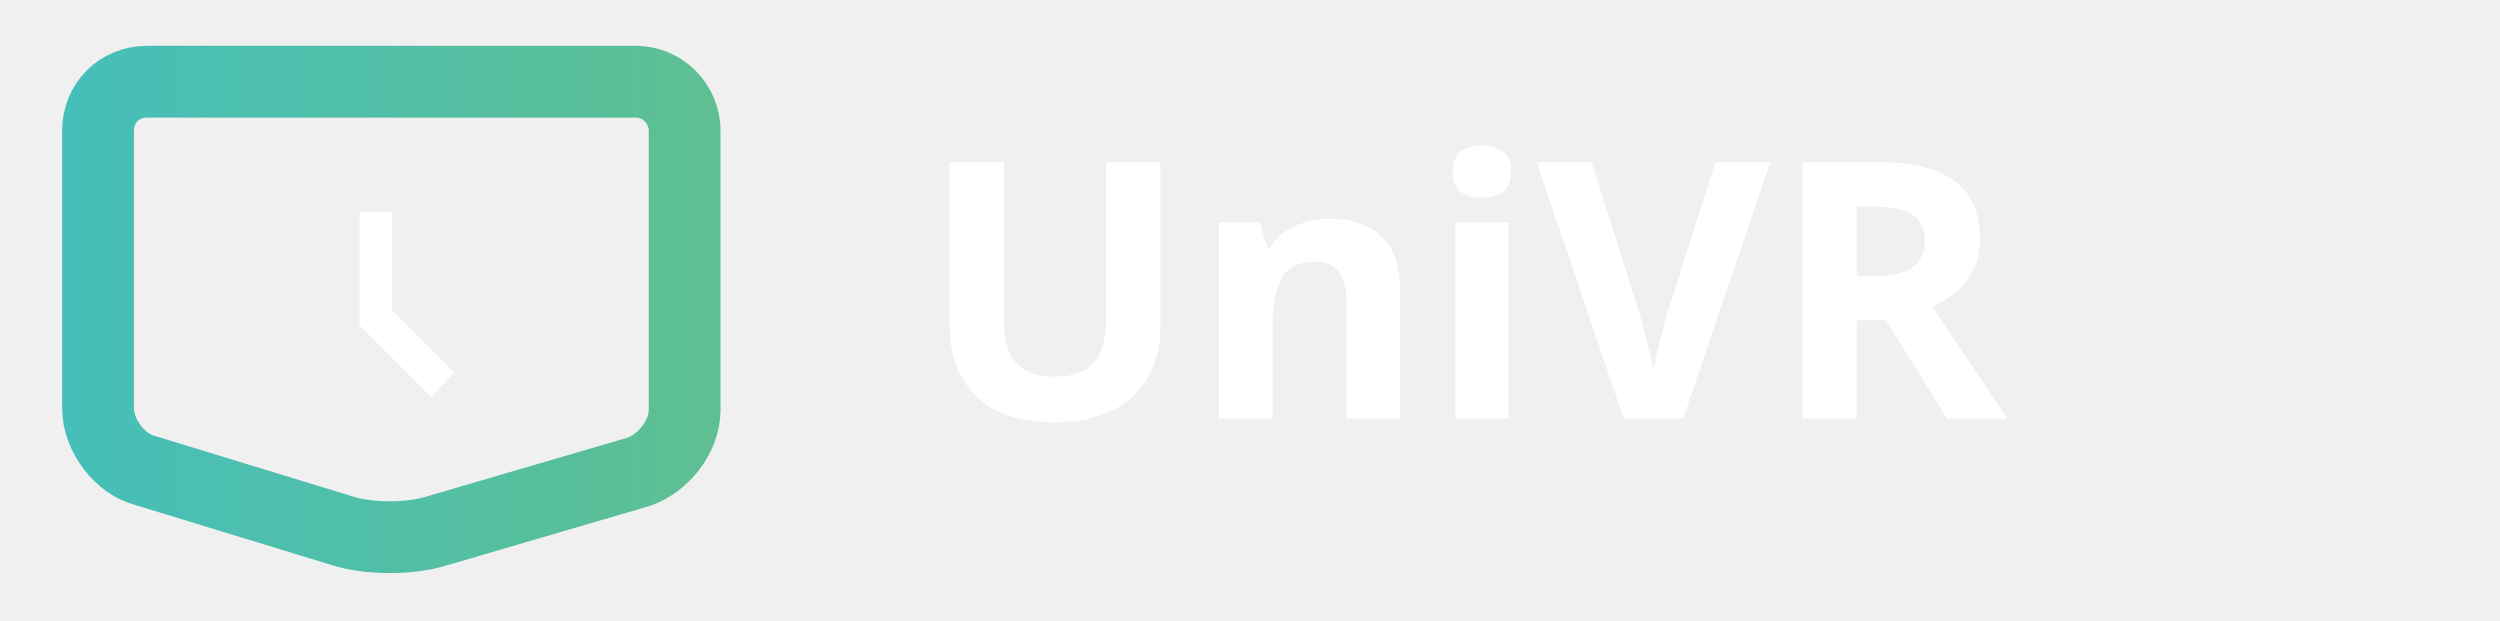
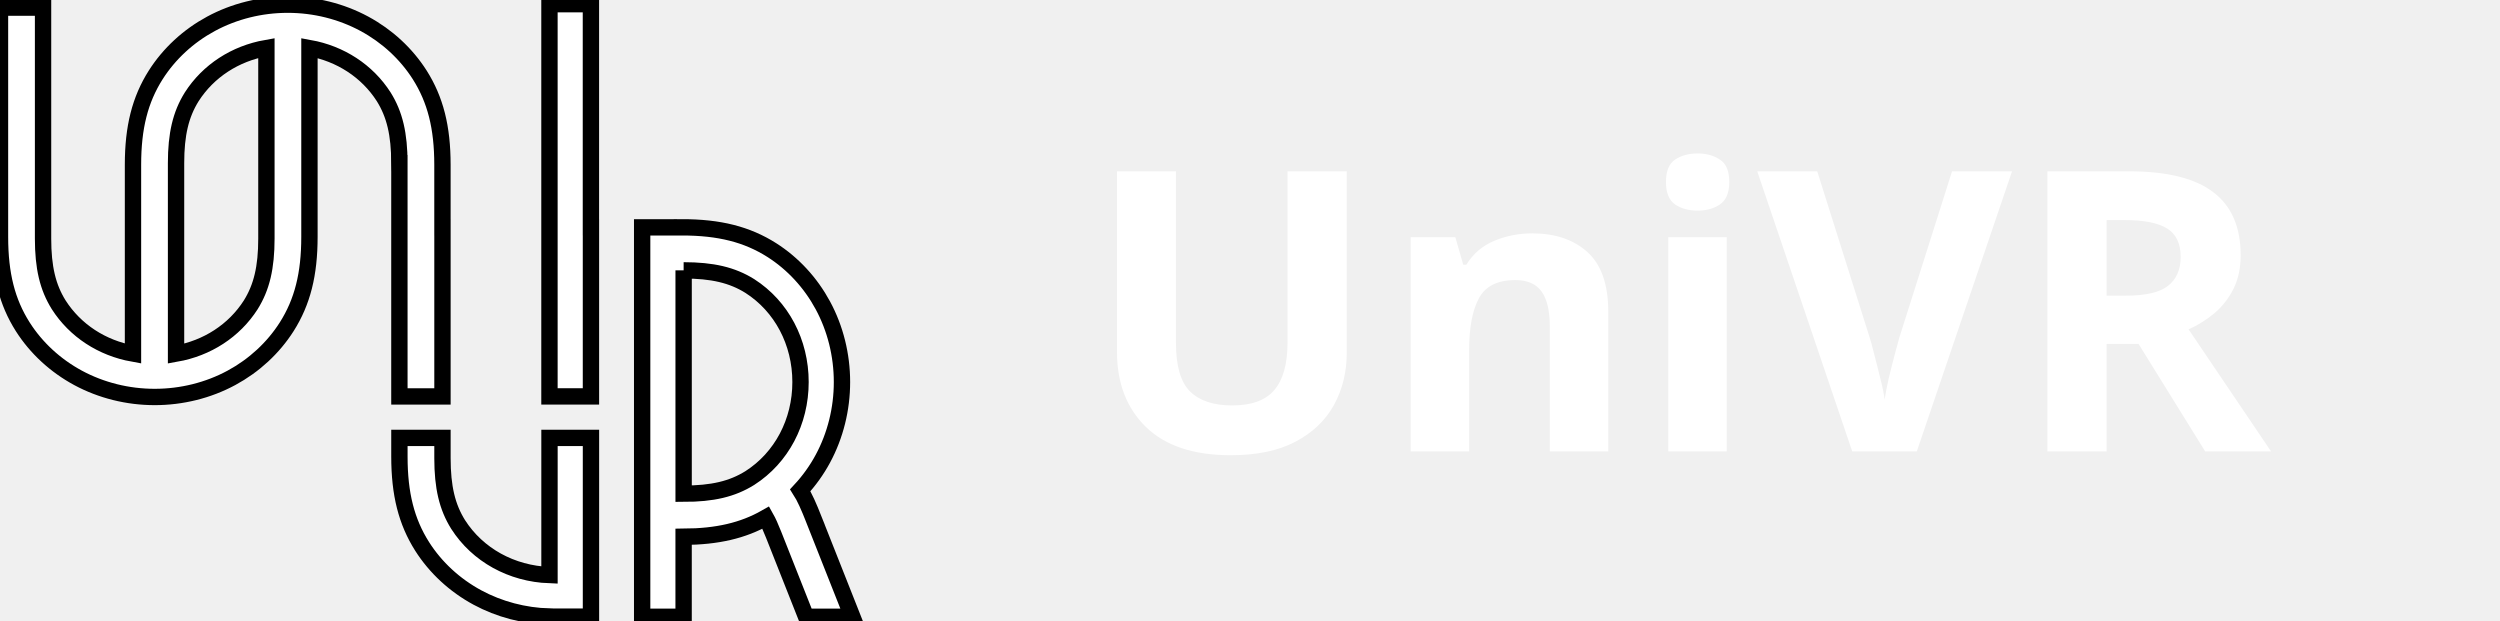
<svg xmlns="http://www.w3.org/2000/svg" width="153" height="38">
-   <defs>
-     <radialGradient spreadMethod="pad" id="svg_16">
-       <stop offset="0" stop-color="#none" />
-       <stop offset="1" stop-color="#NaNNaNNaN" />
-     </radialGradient>
-   </defs>
  <g>
-     <rect fill="none" id="canvas_background" height="402" width="582" y="-1" x="-1" />
+     <rect fill="none" id="canvas_background" height="40" width="155" y="-1" x="-1" />
  </g>
  <g>
-     <g id="svg_1">
-       <linearGradient y2="0.503" x2="1.059" y1="0.503" x1="-0.061" id="SVGID_1_">
-         <stop stop-color="#45BFBA" offset="0" />
-         <stop stop-color="#5EBF92" offset="1" />
-       </linearGradient>
-       <path id="svg_2" d="m9,5c-1.7,0 -3,1.3 -3,3l0,17c0,1.6 1.3,3.4 2.9,3.8l12.1,3.7c1.6,0.5 4.1,0.5 5.7,0l12.3,-3.6c1.6,-0.5 2.9,-2.2 2.9,-3.8l0,-17.1c0,-1.6 -1.3,-3 -3,-3l-29.9,0z" stroke-miterlimit="10" stroke-width="4.393" stroke="url(#SVGID_1_)" fill="none" />
+     <g stroke="null" id="svg_6">
+       <text font-weight="bold" stroke="null" xml:space="preserve" text-anchor="left" font-family="'Trebuchet MS', Gadget, sans-serif" font-size="24" id="svg_23" y="27.624" x="66.314" stroke-width="0" fill="white">UniVR</text>
+       <g stroke="null" id="svg_25">
+         <path stroke="#000000" fill="#ffffff" id="svg_13" d="m49.833,31.846c-0.346,-0.874 -0.589,-1.424 -0.857,-1.841c0.536,-0.576 1.003,-1.225 1.383,-1.93c0.765,-1.418 1.17,-3.041 1.17,-4.694c0,-1.652 -0.404,-3.275 -1.17,-4.693c-0.75,-1.39 -1.832,-2.561 -3.129,-3.386c-1.515,-0.961 -3.211,-1.39 -5.497,-1.39l0,0.004l-2.433,0l0,23.83l2.537,0l0,-4.895c2.056,-0.012 3.632,-0.377 5.034,-1.174c0.14,0.247 0.288,0.576 0.475,1.049l1.986,5.02l2.833,0l-2.334,-5.899zm-7.995,-15.3c1.765,0.001 2.977,0.287 4.051,0.958c1.943,1.243 3.103,3.44 3.103,5.876s-1.16,4.633 -3.103,5.876c-1.074,0.671 -2.286,0.958 -4.051,0.958l0,-13.669l0,0z" />
+         <g stroke="null" fill="white" id="svg_17">
+           <polygon stroke="#000000" fill="#ffffff" id="svg_14" points="36.166,24.26 36.166,13.91 36.164,13.91 36.164,0.256 33.627,0.256 33.627,24.26 " />
+           <path stroke="#000000" fill="#ffffff" id="svg_15" d="m33.629,26.801l0,8.395c-2.323,-0.086 -4.398,-1.23 -5.592,-3.097c-0.672,-1.075 -0.958,-2.289 -0.958,-4.058l0,-1.24l-2.635,0l0,1.142c0,2.286 0.429,3.981 1.39,5.497c0.825,1.297 1.996,2.379 3.386,3.129c1.337,0.721 2.856,1.122 4.41,1.166l0,0.005l2.537,0l0,-10.939l-2.537,0z" />
+           <path stroke="#000000" fill="#ffffff" id="svg_16" d="m24.443,9.984l-0,14.132l0.001,0l0,0.144l2.635,0l0,-10.351l-0.001,0l0,-3.827c0,-2.286 -0.429,-3.981 -1.39,-5.497c-0.825,-1.297 -1.996,-2.378 -3.386,-3.129c-1.418,-0.765 -3.041,-1.17 -4.694,-1.17s-3.275,0.404 -4.693,1.17c-1.39,0.75 -2.561,1.832 -3.386,3.129c-0.961,1.515 -1.39,3.211 -1.39,5.497l-0,11.558c-1.891,-0.341 -3.534,-1.403 -4.546,-2.985c-0.672,-1.075 -0.958,-2.289 -0.958,-4.058l0,-14.132l-2.635,0l0,14.034c0,2.286 0.429,3.981 1.39,5.497c0.825,1.297 1.996,2.378 3.386,3.129c1.418,0.765 3.041,1.17 4.693,1.17c1.652,0 3.275,-0.404 4.693,-1.17c1.39,-0.75 2.561,-1.832 3.386,-3.129c0.961,-1.515 1.39,-3.211 1.39,-5.497l0,-11.558c1.891,0.341 3.534,1.403 4.546,2.985c0.672,1.075 0.958,2.289 0.958,4.058zm-8.139,4.614c0,1.769 -0.287,2.982 -0.958,4.058c-1.016,1.589 -2.67,2.653 -4.572,2.989l0,-11.66c0,-1.769 0.287,-2.982 0.958,-4.058c1.016,-1.589 2.67,-2.654 4.572,-2.989l0,11.66z" />
+         </g>
+       </g>
    </g>
-     <polygon id="svg_3" points="22,13 22,19.9 26.4,24.3 27.8,22.8 24,19 24,13 " fill="#FFFFFF" />
-     <text style="cursor: move;" font-weight="bold" xml:space="preserve" text-anchor="left" font-family="'Trebuchet MS', Gadget, sans-serif" font-size="22" id="svg_15" y="25.625" x="56.25" stroke-width="4.393" fill="#FFFFFF">UniVR</text>
  </g>
</svg>
